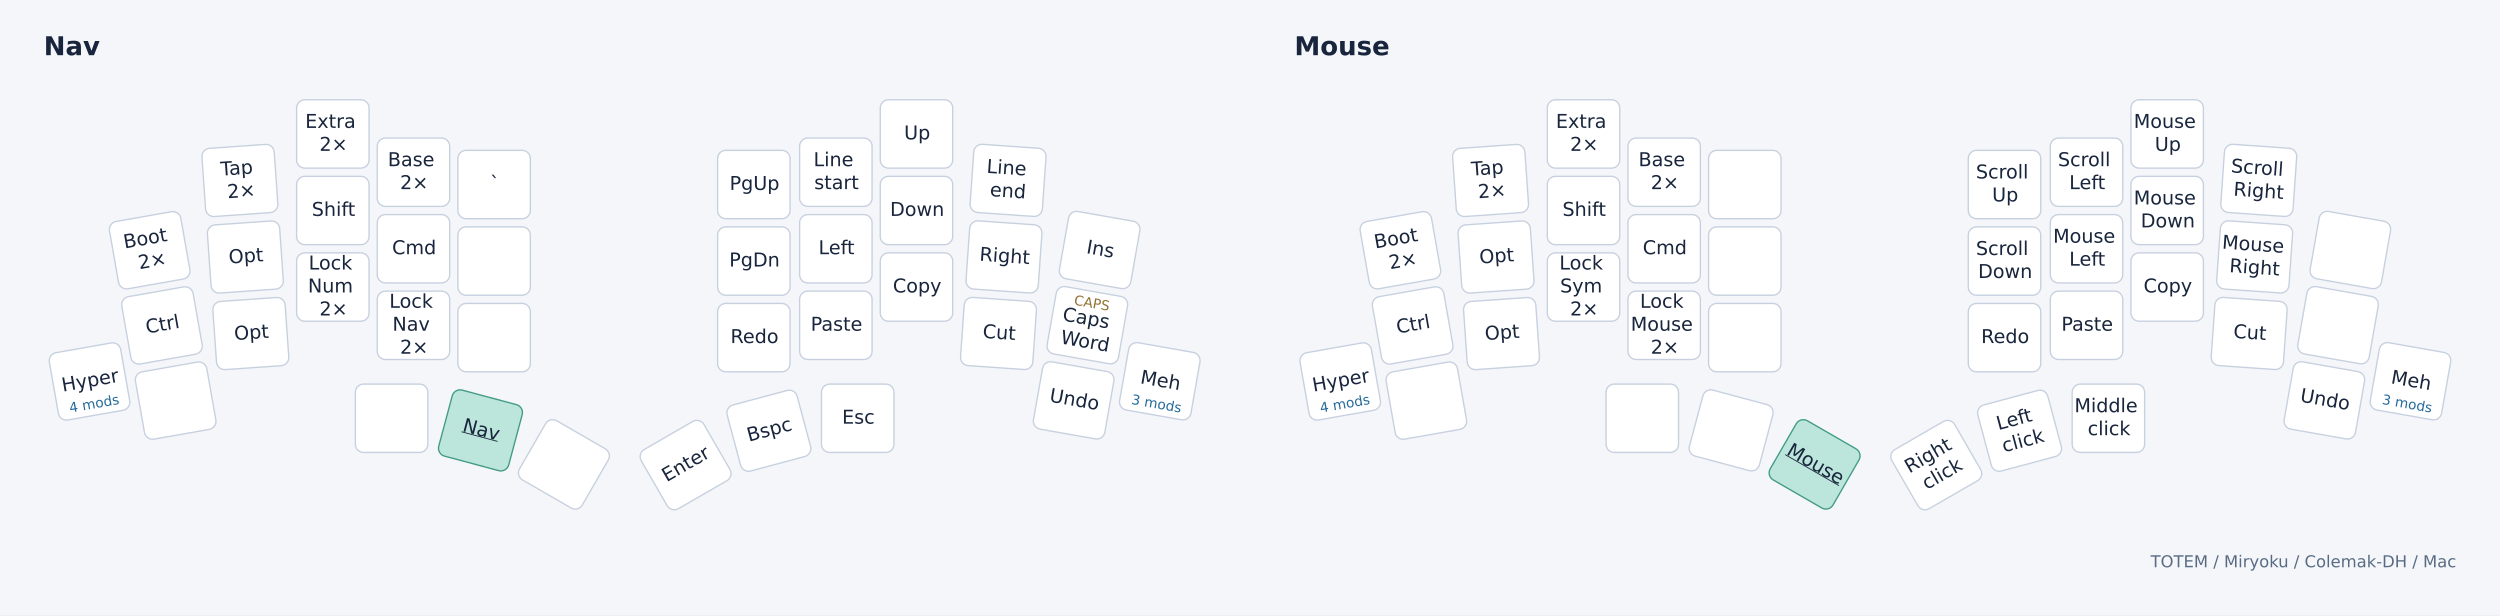
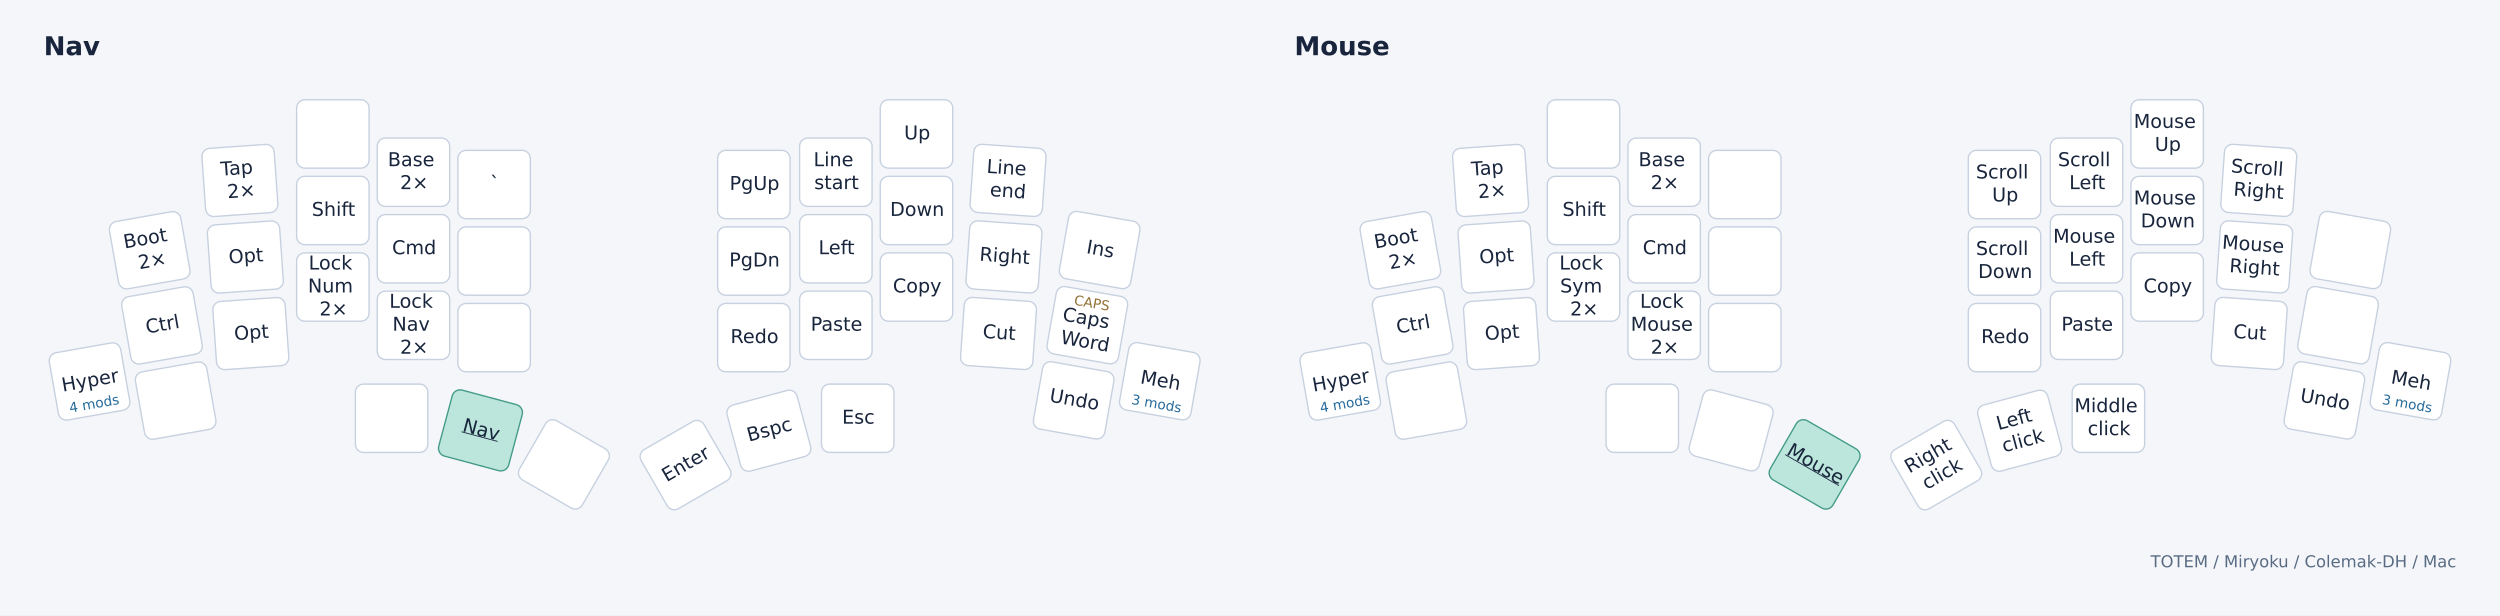
<svg xmlns="http://www.w3.org/2000/svg" width="1829" height="450" viewBox="0 0 1829 450" class="keymap">
  <rect width="100%" height="100%" fill="#f4f6fa" />
  <style>/* inherit to force styles through use tags */
svg path {
    fill: inherit;
}

/* font and background color specifications */
svg.keymap {
    font-family: SFMono-Regular,Consolas,Liberation Mono,Menlo,monospace;
    font-size: 14px;
    font-kerning: normal;
    text-rendering: optimizeLegibility;
    fill: #24292e;
}

/* default key styling */
rect.key {
    fill: #f6f8fa;
}

rect.key, rect.combo {
    stroke: #c9cccf;
    stroke-width: 1;
}

/* default key side styling, only used is draw_key_sides is set */
rect.side {
    filter: brightness(90%);
}

/* color accent for combo boxes */
rect.combo, rect.combo-separate {
    fill: #cdf;
}

/* color accent for held keys */
rect.held, rect.combo.held {
    fill: #fdd;
}

/* color accent for ghost (optional) keys */
rect.ghost, rect.combo.ghost {
    stroke-dasharray: 4, 4;
    stroke-width: 2;
}

text {
    text-anchor: middle;
    dominant-baseline: middle;
}

/* styling for layer labels */
text.label {
    font-weight: bold;
    text-anchor: start;
    stroke: white;
    stroke-width: 4;
    paint-order: stroke;
}

/* styling for optional footer */
text.footer {
    text-anchor: end;
    dominant-baseline: auto;
    stroke: white;
    stroke-width: 4;
    paint-order: stroke;
}

/* styling for combo tap, and key non-tap label text */
text.combo, text.hold, text.shifted, text.left, text.right, text.tl, text.tr, text.bl, text.br {
    font-size: 11px;
}

text.hold, text.bl, text.br {
    text-anchor: middle;
    dominant-baseline: auto;
}

text.shifted, text.tl, text.tr {
    text-anchor: middle;
    dominant-baseline: hanging;
}

text.left, text.tl, text.bl {
    text-anchor: start;
}

text.right, text.tr, text.br {
    text-anchor: end;
}

text.layer-activator {
    text-decoration: underline;
}

/* styling for hold/shifted label text in combo box */
text.combo.hold, text.combo.shifted, text.combo.left, text.combo.right {
    font-size: 8px;
}

/* lighter symbol for transparent keys */
text.trans {
    fill: #7b7e81;
}

/* styling for combo dendrons */
path.combo {
    stroke-width: 1;
    stroke: gray;
    fill: none;
}

/* Start Tabler Icons Cleanup */
/* cannot use height/width with glyphs */
.icon-tabler &gt; path {
    fill: inherit;
    stroke: inherit;
    stroke-width: 2;
}
/* hide tabler's default box */
.icon-tabler &gt; path[stroke="none"][fill="none"] {
    visibility: hidden;
}
/* End Tabler Icons Cleanup */

svg.keymap { background-color: #f4f6fa; font-family: DejaVu Sans, sans-serif; font-size: 14px; fill: #18253c; }
rect.key { fill: #ffffff; stroke: #c6d0df; stroke-width: 1; }
text.label { font-size: 19px; font-weight: 700; fill: #18253c; }
text.hold { fill: #23699a; font-size: 10px; }
text.shifted { fill: #927031; font-size: 10px; }
text.footer { fill: #596b83; font-size: 12px; }
rect.combo { fill: #123756; stroke: #123756; }
text.combo { fill: #ffffff; font-size: 13px; }
text.combo.hold, text.combo.shifted { fill: #dceaf6; font-size: 8px; }
rect.held { fill: #bce5db; stroke: #429a87; }
rect.ghost { fill: #e8edf4; stroke: #d0d9e5; }
text.ghost { fill: #77869a; }
path.combo { stroke: #759cb7; stroke-width: 1.5; fill: none; }

text.label, text.footer { stroke: none; }
</style>
  <g transform="translate(32, 0)" class="layer-Nav">
    <text x="0" y="35" class="label" id="Nav">Nav</text>
    <g transform="translate(0, 70)">
      <g transform="translate(78, 113) rotate(-10.0)" class="key keypos-0">
        <rect rx="6" ry="6" x="-27" y="-25" width="53" height="50" class="key" />
        <text x="0" y="0" class="key tap">
          <tspan x="0" dy="-0.6em">Boot</tspan>
          <tspan x="0" dy="1.2em">2×</tspan>
        </text>
      </g>
      <g transform="translate(144, 62) rotate(-4.0)" class="key keypos-1">
        <rect rx="6" ry="6" x="-27" y="-25" width="53" height="50" class="key" />
        <text x="0" y="0" class="key tap">
          <tspan x="0" dy="-0.6em">Tap</tspan>
          <tspan x="0" dy="1.2em">2×</tspan>
        </text>
      </g>
      <g transform="translate(212, 28)" class="key keypos-2">
        <rect rx="6" ry="6" x="-27" y="-25" width="53" height="50" class="key" />
-         <text x="0" y="0" class="key tap">
-           <tspan x="0" dy="-0.6em">Extra</tspan>
-           <tspan x="0" dy="1.2em">2×</tspan>
-         </text>
      </g>
      <g transform="translate(271, 56)" class="key keypos-3">
        <rect rx="6" ry="6" x="-27" y="-25" width="53" height="50" class="key" />
        <text x="0" y="0" class="key tap">
          <tspan x="0" dy="-0.6em">Base</tspan>
          <tspan x="0" dy="1.2em">2×</tspan>
        </text>
      </g>
      <g transform="translate(330, 65)" class="key keypos-4">
        <rect rx="6" ry="6" x="-27" y="-25" width="53" height="50" class="key" />
        <text x="0" y="0" class="key tap">`</text>
      </g>
      <g transform="translate(520, 65)" class="key keypos-5">
        <rect rx="6" ry="6" x="-27" y="-25" width="53" height="50" class="key" />
        <text x="0" y="0" class="key tap">PgUp</text>
      </g>
      <g transform="translate(580, 56)" class="key keypos-6">
        <rect rx="6" ry="6" x="-27" y="-25" width="53" height="50" class="key" />
        <text x="0" y="0" class="key tap">
          <tspan x="0" dy="-0.6em">Line</tspan>
          <tspan x="0" dy="1.2em">start</tspan>
        </text>
      </g>
      <g transform="translate(639, 28)" class="key keypos-7">
        <rect rx="6" ry="6" x="-27" y="-25" width="53" height="50" class="key" />
        <text x="0" y="0" class="key tap">Up</text>
      </g>
      <g transform="translate(706, 62) rotate(4.0)" class="key keypos-8">
        <rect rx="6" ry="6" x="-27" y="-25" width="53" height="50" class="key" />
        <text x="0" y="0" class="key tap">
          <tspan x="0" dy="-0.6em">Line</tspan>
          <tspan x="0" dy="1.2em">end</tspan>
        </text>
      </g>
      <g transform="translate(773, 113) rotate(10.0)" class="key keypos-9">
        <rect rx="6" ry="6" x="-27" y="-25" width="53" height="50" class="key" />
        <text x="0" y="0" class="key tap">Ins</text>
      </g>
      <g transform="translate(87, 168) rotate(-10.0)" class="key keypos-10">
        <rect rx="6" ry="6" x="-27" y="-25" width="53" height="50" class="key" />
        <text x="0" y="0" class="key tap">Ctrl</text>
      </g>
      <g transform="translate(148, 118) rotate(-4.0)" class="key keypos-11">
        <rect rx="6" ry="6" x="-27" y="-25" width="53" height="50" class="key" />
        <text x="0" y="0" class="key tap">Opt</text>
      </g>
      <g transform="translate(212, 84)" class="key keypos-12">
        <rect rx="6" ry="6" x="-27" y="-25" width="53" height="50" class="key" />
        <text x="0" y="0" class="key tap">Shift</text>
      </g>
      <g transform="translate(271, 112)" class="key keypos-13">
        <rect rx="6" ry="6" x="-27" y="-25" width="53" height="50" class="key" />
        <text x="0" y="0" class="key tap">Cmd</text>
      </g>
      <g transform="translate(330, 121)" class="key keypos-14">
        <rect rx="6" ry="6" x="-27" y="-25" width="53" height="50" class="key" />
      </g>
      <g transform="translate(520, 121)" class="key keypos-15">
        <rect rx="6" ry="6" x="-27" y="-25" width="53" height="50" class="key" />
        <text x="0" y="0" class="key tap">PgDn</text>
      </g>
      <g transform="translate(580, 112)" class="key keypos-16">
        <rect rx="6" ry="6" x="-27" y="-25" width="53" height="50" class="key" />
        <text x="0" y="0" class="key tap">Left</text>
      </g>
      <g transform="translate(639, 84)" class="key keypos-17">
        <rect rx="6" ry="6" x="-27" y="-25" width="53" height="50" class="key" />
        <text x="0" y="0" class="key tap">Down</text>
      </g>
      <g transform="translate(703, 118) rotate(4.0)" class="key keypos-18">
        <rect rx="6" ry="6" x="-27" y="-25" width="53" height="50" class="key" />
        <text x="0" y="0" class="key tap">Right</text>
      </g>
      <g transform="translate(764, 168) rotate(10.0)" class="key keypos-19">
        <rect rx="6" ry="6" x="-27" y="-25" width="53" height="50" class="key" />
        <text x="0" y="0" class="key tap">
          <tspan x="0" dy="-0.3em">Caps</tspan>
          <tspan x="0" dy="1.2em">Word</tspan>
        </text>
        <text x="0" y="-20" class="key shifted">CAPS</text>
      </g>
      <g transform="translate(34, 209) rotate(-10.0)" class="key keypos-20">
        <rect rx="6" ry="6" x="-27" y="-25" width="53" height="50" class="key" />
        <text x="0" y="0" class="key tap">Hyper</text>
        <text x="0" y="20" class="key hold">4 mods</text>
      </g>
      <g transform="translate(97, 223) rotate(-10.0)" class="key keypos-21">
        <rect rx="6" ry="6" x="-27" y="-25" width="53" height="50" class="key" />
      </g>
      <g transform="translate(152, 174) rotate(-4.0)" class="key keypos-22">
        <rect rx="6" ry="6" x="-27" y="-25" width="53" height="50" class="key" />
        <text x="0" y="0" class="key tap">Opt</text>
      </g>
      <g transform="translate(212, 140)" class="key keypos-23">
        <rect rx="6" ry="6" x="-27" y="-25" width="53" height="50" class="key" />
        <text x="0" y="0" class="key tap">
          <tspan x="0" dy="-1.2em">Lock</tspan>
          <tspan x="0" dy="1.2em">Num</tspan>
          <tspan x="0" dy="1.2em">2×</tspan>
        </text>
      </g>
      <g transform="translate(271, 168)" class="key keypos-24">
        <rect rx="6" ry="6" x="-27" y="-25" width="53" height="50" class="key" />
        <text x="0" y="0" class="key tap">
          <tspan x="0" dy="-1.2em">Lock</tspan>
          <tspan x="0" dy="1.2em">Nav</tspan>
          <tspan x="0" dy="1.2em">2×</tspan>
        </text>
      </g>
      <g transform="translate(330, 177)" class="key keypos-25">
        <rect rx="6" ry="6" x="-27" y="-25" width="53" height="50" class="key" />
      </g>
      <g transform="translate(520, 177)" class="key keypos-26">
        <rect rx="6" ry="6" x="-27" y="-25" width="53" height="50" class="key" />
        <text x="0" y="0" class="key tap">Redo</text>
      </g>
      <g transform="translate(580, 168)" class="key keypos-27">
        <rect rx="6" ry="6" x="-27" y="-25" width="53" height="50" class="key" />
        <text x="0" y="0" class="key tap">Paste</text>
      </g>
      <g transform="translate(639, 140)" class="key keypos-28">
        <rect rx="6" ry="6" x="-27" y="-25" width="53" height="50" class="key" />
        <text x="0" y="0" class="key tap">Copy</text>
      </g>
      <g transform="translate(699, 174) rotate(4.0)" class="key keypos-29">
        <rect rx="6" ry="6" x="-27" y="-25" width="53" height="50" class="key" />
        <text x="0" y="0" class="key tap">Cut</text>
      </g>
      <g transform="translate(754, 223) rotate(10.0)" class="key keypos-30">
        <rect rx="6" ry="6" x="-27" y="-25" width="53" height="50" class="key" />
        <text x="0" y="0" class="key tap">Undo</text>
      </g>
      <g transform="translate(817, 209) rotate(10.0)" class="key keypos-31">
        <rect rx="6" ry="6" x="-27" y="-25" width="53" height="50" class="key" />
        <text x="0" y="0" class="key tap">Meh</text>
        <text x="0" y="20" class="key hold">3 mods</text>
      </g>
      <g transform="translate(255, 236)" class="key keypos-32">
        <rect rx="6" ry="6" x="-27" y="-25" width="53" height="50" class="key" />
      </g>
      <g transform="translate(320, 245) rotate(15.0)" class="key held keypos-33">
        <rect rx="6" ry="6" x="-27" y="-25" width="53" height="50" class="key held" />
        <a href="#Nav">
          <text x="0" y="0" class="key held tap layer-activator">Nav</text>
        </a>
      </g>
      <g transform="translate(381, 270) rotate(30.0)" class="key keypos-34">
        <rect rx="6" ry="6" x="-27" y="-25" width="53" height="50" class="key" />
      </g>
      <g transform="translate(470, 270) rotate(-30.0)" class="key keypos-35">
        <rect rx="6" ry="6" x="-27" y="-25" width="53" height="50" class="key" />
        <text x="0" y="0" class="key tap">Enter</text>
      </g>
      <g transform="translate(531, 245) rotate(-15.0)" class="key keypos-36">
        <rect rx="6" ry="6" x="-27" y="-25" width="53" height="50" class="key" />
        <text x="0" y="0" class="key tap">Bspc</text>
      </g>
      <g transform="translate(596, 236)" class="key keypos-37">
        <rect rx="6" ry="6" x="-27" y="-25" width="53" height="50" class="key" />
        <text x="0" y="0" class="key tap">Esc</text>
      </g>
    </g>
  </g>
  <g transform="translate(947, 0)" class="layer-Mouse">
    <text x="0" y="35" class="label" id="Mouse">Mouse</text>
    <g transform="translate(0, 70)">
      <g transform="translate(78, 113) rotate(-10.0)" class="key keypos-0">
        <rect rx="6" ry="6" x="-27" y="-25" width="53" height="50" class="key" />
        <text x="0" y="0" class="key tap">
          <tspan x="0" dy="-0.6em">Boot</tspan>
          <tspan x="0" dy="1.2em">2×</tspan>
        </text>
      </g>
      <g transform="translate(144, 62) rotate(-4.0)" class="key keypos-1">
        <rect rx="6" ry="6" x="-27" y="-25" width="53" height="50" class="key" />
        <text x="0" y="0" class="key tap">
          <tspan x="0" dy="-0.6em">Tap</tspan>
          <tspan x="0" dy="1.2em">2×</tspan>
        </text>
      </g>
      <g transform="translate(212, 28)" class="key keypos-2">
        <rect rx="6" ry="6" x="-27" y="-25" width="53" height="50" class="key" />
-         <text x="0" y="0" class="key tap">
-           <tspan x="0" dy="-0.6em">Extra</tspan>
-           <tspan x="0" dy="1.2em">2×</tspan>
-         </text>
      </g>
      <g transform="translate(271, 56)" class="key keypos-3">
        <rect rx="6" ry="6" x="-27" y="-25" width="53" height="50" class="key" />
        <text x="0" y="0" class="key tap">
          <tspan x="0" dy="-0.6em">Base</tspan>
          <tspan x="0" dy="1.2em">2×</tspan>
        </text>
      </g>
      <g transform="translate(330, 65)" class="key keypos-4">
        <rect rx="6" ry="6" x="-27" y="-25" width="53" height="50" class="key" />
      </g>
      <g transform="translate(520, 65)" class="key keypos-5">
        <rect rx="6" ry="6" x="-27" y="-25" width="53" height="50" class="key" />
        <text x="0" y="0" class="key tap">
          <tspan x="0" dy="-0.6em">Scroll</tspan>
          <tspan x="0" dy="1.2em">Up</tspan>
        </text>
      </g>
      <g transform="translate(580, 56)" class="key keypos-6">
        <rect rx="6" ry="6" x="-27" y="-25" width="53" height="50" class="key" />
        <text x="0" y="0" class="key tap">
          <tspan x="0" dy="-0.6em">Scroll</tspan>
          <tspan x="0" dy="1.2em">Left</tspan>
        </text>
      </g>
      <g transform="translate(639, 28)" class="key keypos-7">
        <rect rx="6" ry="6" x="-27" y="-25" width="53" height="50" class="key" />
        <text x="0" y="0" class="key tap">
          <tspan x="0" dy="-0.6em">Mouse</tspan>
          <tspan x="0" dy="1.2em">Up</tspan>
        </text>
      </g>
      <g transform="translate(706, 62) rotate(4.0)" class="key keypos-8">
        <rect rx="6" ry="6" x="-27" y="-25" width="53" height="50" class="key" />
        <text x="0" y="0" class="key tap">
          <tspan x="0" dy="-0.6em">Scroll</tspan>
          <tspan x="0" dy="1.2em">Right</tspan>
        </text>
      </g>
      <g transform="translate(773, 113) rotate(10.0)" class="key keypos-9">
        <rect rx="6" ry="6" x="-27" y="-25" width="53" height="50" class="key" />
      </g>
      <g transform="translate(87, 168) rotate(-10.0)" class="key keypos-10">
        <rect rx="6" ry="6" x="-27" y="-25" width="53" height="50" class="key" />
        <text x="0" y="0" class="key tap">Ctrl</text>
      </g>
      <g transform="translate(148, 118) rotate(-4.0)" class="key keypos-11">
        <rect rx="6" ry="6" x="-27" y="-25" width="53" height="50" class="key" />
        <text x="0" y="0" class="key tap">Opt</text>
      </g>
      <g transform="translate(212, 84)" class="key keypos-12">
        <rect rx="6" ry="6" x="-27" y="-25" width="53" height="50" class="key" />
        <text x="0" y="0" class="key tap">Shift</text>
      </g>
      <g transform="translate(271, 112)" class="key keypos-13">
        <rect rx="6" ry="6" x="-27" y="-25" width="53" height="50" class="key" />
        <text x="0" y="0" class="key tap">Cmd</text>
      </g>
      <g transform="translate(330, 121)" class="key keypos-14">
        <rect rx="6" ry="6" x="-27" y="-25" width="53" height="50" class="key" />
      </g>
      <g transform="translate(520, 121)" class="key keypos-15">
        <rect rx="6" ry="6" x="-27" y="-25" width="53" height="50" class="key" />
        <text x="0" y="0" class="key tap">
          <tspan x="0" dy="-0.6em">Scroll</tspan>
          <tspan x="0" dy="1.2em">Down</tspan>
        </text>
      </g>
      <g transform="translate(580, 112)" class="key keypos-16">
        <rect rx="6" ry="6" x="-27" y="-25" width="53" height="50" class="key" />
        <text x="0" y="0" class="key tap">
          <tspan x="0" dy="-0.6em">Mouse</tspan>
          <tspan x="0" dy="1.2em">Left</tspan>
        </text>
      </g>
      <g transform="translate(639, 84)" class="key keypos-17">
        <rect rx="6" ry="6" x="-27" y="-25" width="53" height="50" class="key" />
        <text x="0" y="0" class="key tap">
          <tspan x="0" dy="-0.6em">Mouse</tspan>
          <tspan x="0" dy="1.2em">Down</tspan>
        </text>
      </g>
      <g transform="translate(703, 118) rotate(4.0)" class="key keypos-18">
        <rect rx="6" ry="6" x="-27" y="-25" width="53" height="50" class="key" />
        <text x="0" y="0" class="key tap">
          <tspan x="0" dy="-0.6em">Mouse</tspan>
          <tspan x="0" dy="1.2em">Right</tspan>
        </text>
      </g>
      <g transform="translate(764, 168) rotate(10.0)" class="key keypos-19">
        <rect rx="6" ry="6" x="-27" y="-25" width="53" height="50" class="key" />
      </g>
      <g transform="translate(34, 209) rotate(-10.0)" class="key keypos-20">
        <rect rx="6" ry="6" x="-27" y="-25" width="53" height="50" class="key" />
        <text x="0" y="0" class="key tap">Hyper</text>
        <text x="0" y="20" class="key hold">4 mods</text>
      </g>
      <g transform="translate(97, 223) rotate(-10.0)" class="key keypos-21">
        <rect rx="6" ry="6" x="-27" y="-25" width="53" height="50" class="key" />
      </g>
      <g transform="translate(152, 174) rotate(-4.0)" class="key keypos-22">
        <rect rx="6" ry="6" x="-27" y="-25" width="53" height="50" class="key" />
        <text x="0" y="0" class="key tap">Opt</text>
      </g>
      <g transform="translate(212, 140)" class="key keypos-23">
        <rect rx="6" ry="6" x="-27" y="-25" width="53" height="50" class="key" />
        <text x="0" y="0" class="key tap">
          <tspan x="0" dy="-1.2em">Lock</tspan>
          <tspan x="0" dy="1.2em">Sym</tspan>
          <tspan x="0" dy="1.2em">2×</tspan>
        </text>
      </g>
      <g transform="translate(271, 168)" class="key keypos-24">
        <rect rx="6" ry="6" x="-27" y="-25" width="53" height="50" class="key" />
        <text x="0" y="0" class="key tap">
          <tspan x="0" dy="-1.2em">Lock</tspan>
          <tspan x="0" dy="1.2em">Mouse</tspan>
          <tspan x="0" dy="1.2em">2×</tspan>
        </text>
      </g>
      <g transform="translate(330, 177)" class="key keypos-25">
        <rect rx="6" ry="6" x="-27" y="-25" width="53" height="50" class="key" />
      </g>
      <g transform="translate(520, 177)" class="key keypos-26">
        <rect rx="6" ry="6" x="-27" y="-25" width="53" height="50" class="key" />
        <text x="0" y="0" class="key tap">Redo</text>
      </g>
      <g transform="translate(580, 168)" class="key keypos-27">
        <rect rx="6" ry="6" x="-27" y="-25" width="53" height="50" class="key" />
        <text x="0" y="0" class="key tap">Paste</text>
      </g>
      <g transform="translate(639, 140)" class="key keypos-28">
        <rect rx="6" ry="6" x="-27" y="-25" width="53" height="50" class="key" />
        <text x="0" y="0" class="key tap">Copy</text>
      </g>
      <g transform="translate(699, 174) rotate(4.0)" class="key keypos-29">
        <rect rx="6" ry="6" x="-27" y="-25" width="53" height="50" class="key" />
        <text x="0" y="0" class="key tap">Cut</text>
      </g>
      <g transform="translate(754, 223) rotate(10.0)" class="key keypos-30">
        <rect rx="6" ry="6" x="-27" y="-25" width="53" height="50" class="key" />
        <text x="0" y="0" class="key tap">Undo</text>
      </g>
      <g transform="translate(817, 209) rotate(10.0)" class="key keypos-31">
        <rect rx="6" ry="6" x="-27" y="-25" width="53" height="50" class="key" />
        <text x="0" y="0" class="key tap">Meh</text>
        <text x="0" y="20" class="key hold">3 mods</text>
      </g>
      <g transform="translate(255, 236)" class="key keypos-32">
        <rect rx="6" ry="6" x="-27" y="-25" width="53" height="50" class="key" />
      </g>
      <g transform="translate(320, 245) rotate(15.0)" class="key keypos-33">
        <rect rx="6" ry="6" x="-27" y="-25" width="53" height="50" class="key" />
      </g>
      <g transform="translate(381, 270) rotate(30.0)" class="key held keypos-34">
        <rect rx="6" ry="6" x="-27" y="-25" width="53" height="50" class="key held" />
        <a href="#Mouse">
          <text x="0" y="0" class="key held tap layer-activator">Mouse</text>
        </a>
      </g>
      <g transform="translate(470, 270) rotate(-30.0)" class="key keypos-35">
        <rect rx="6" ry="6" x="-27" y="-25" width="53" height="50" class="key" />
        <text x="0" y="0" class="key tap">
          <tspan x="0" dy="-0.6em">Right</tspan>
          <tspan x="0" dy="1.2em">click</tspan>
        </text>
      </g>
      <g transform="translate(531, 245) rotate(-15.0)" class="key keypos-36">
        <rect rx="6" ry="6" x="-27" y="-25" width="53" height="50" class="key" />
        <text x="0" y="0" class="key tap">
          <tspan x="0" dy="-0.6em">Left</tspan>
          <tspan x="0" dy="1.2em">click</tspan>
        </text>
      </g>
      <g transform="translate(596, 236)" class="key keypos-37">
        <rect rx="6" ry="6" x="-27" y="-25" width="53" height="50" class="key" />
        <text x="0" y="0" class="key tap">
          <tspan x="0" dy="-0.6em">Middle</tspan>
          <tspan x="0" dy="1.2em">click</tspan>
        </text>
      </g>
    </g>
  </g>
  <text x="1797.0" y="415.0" class="footer">TOTEM / Miryoku / Colemak-DH / Mac</text>
</svg>
